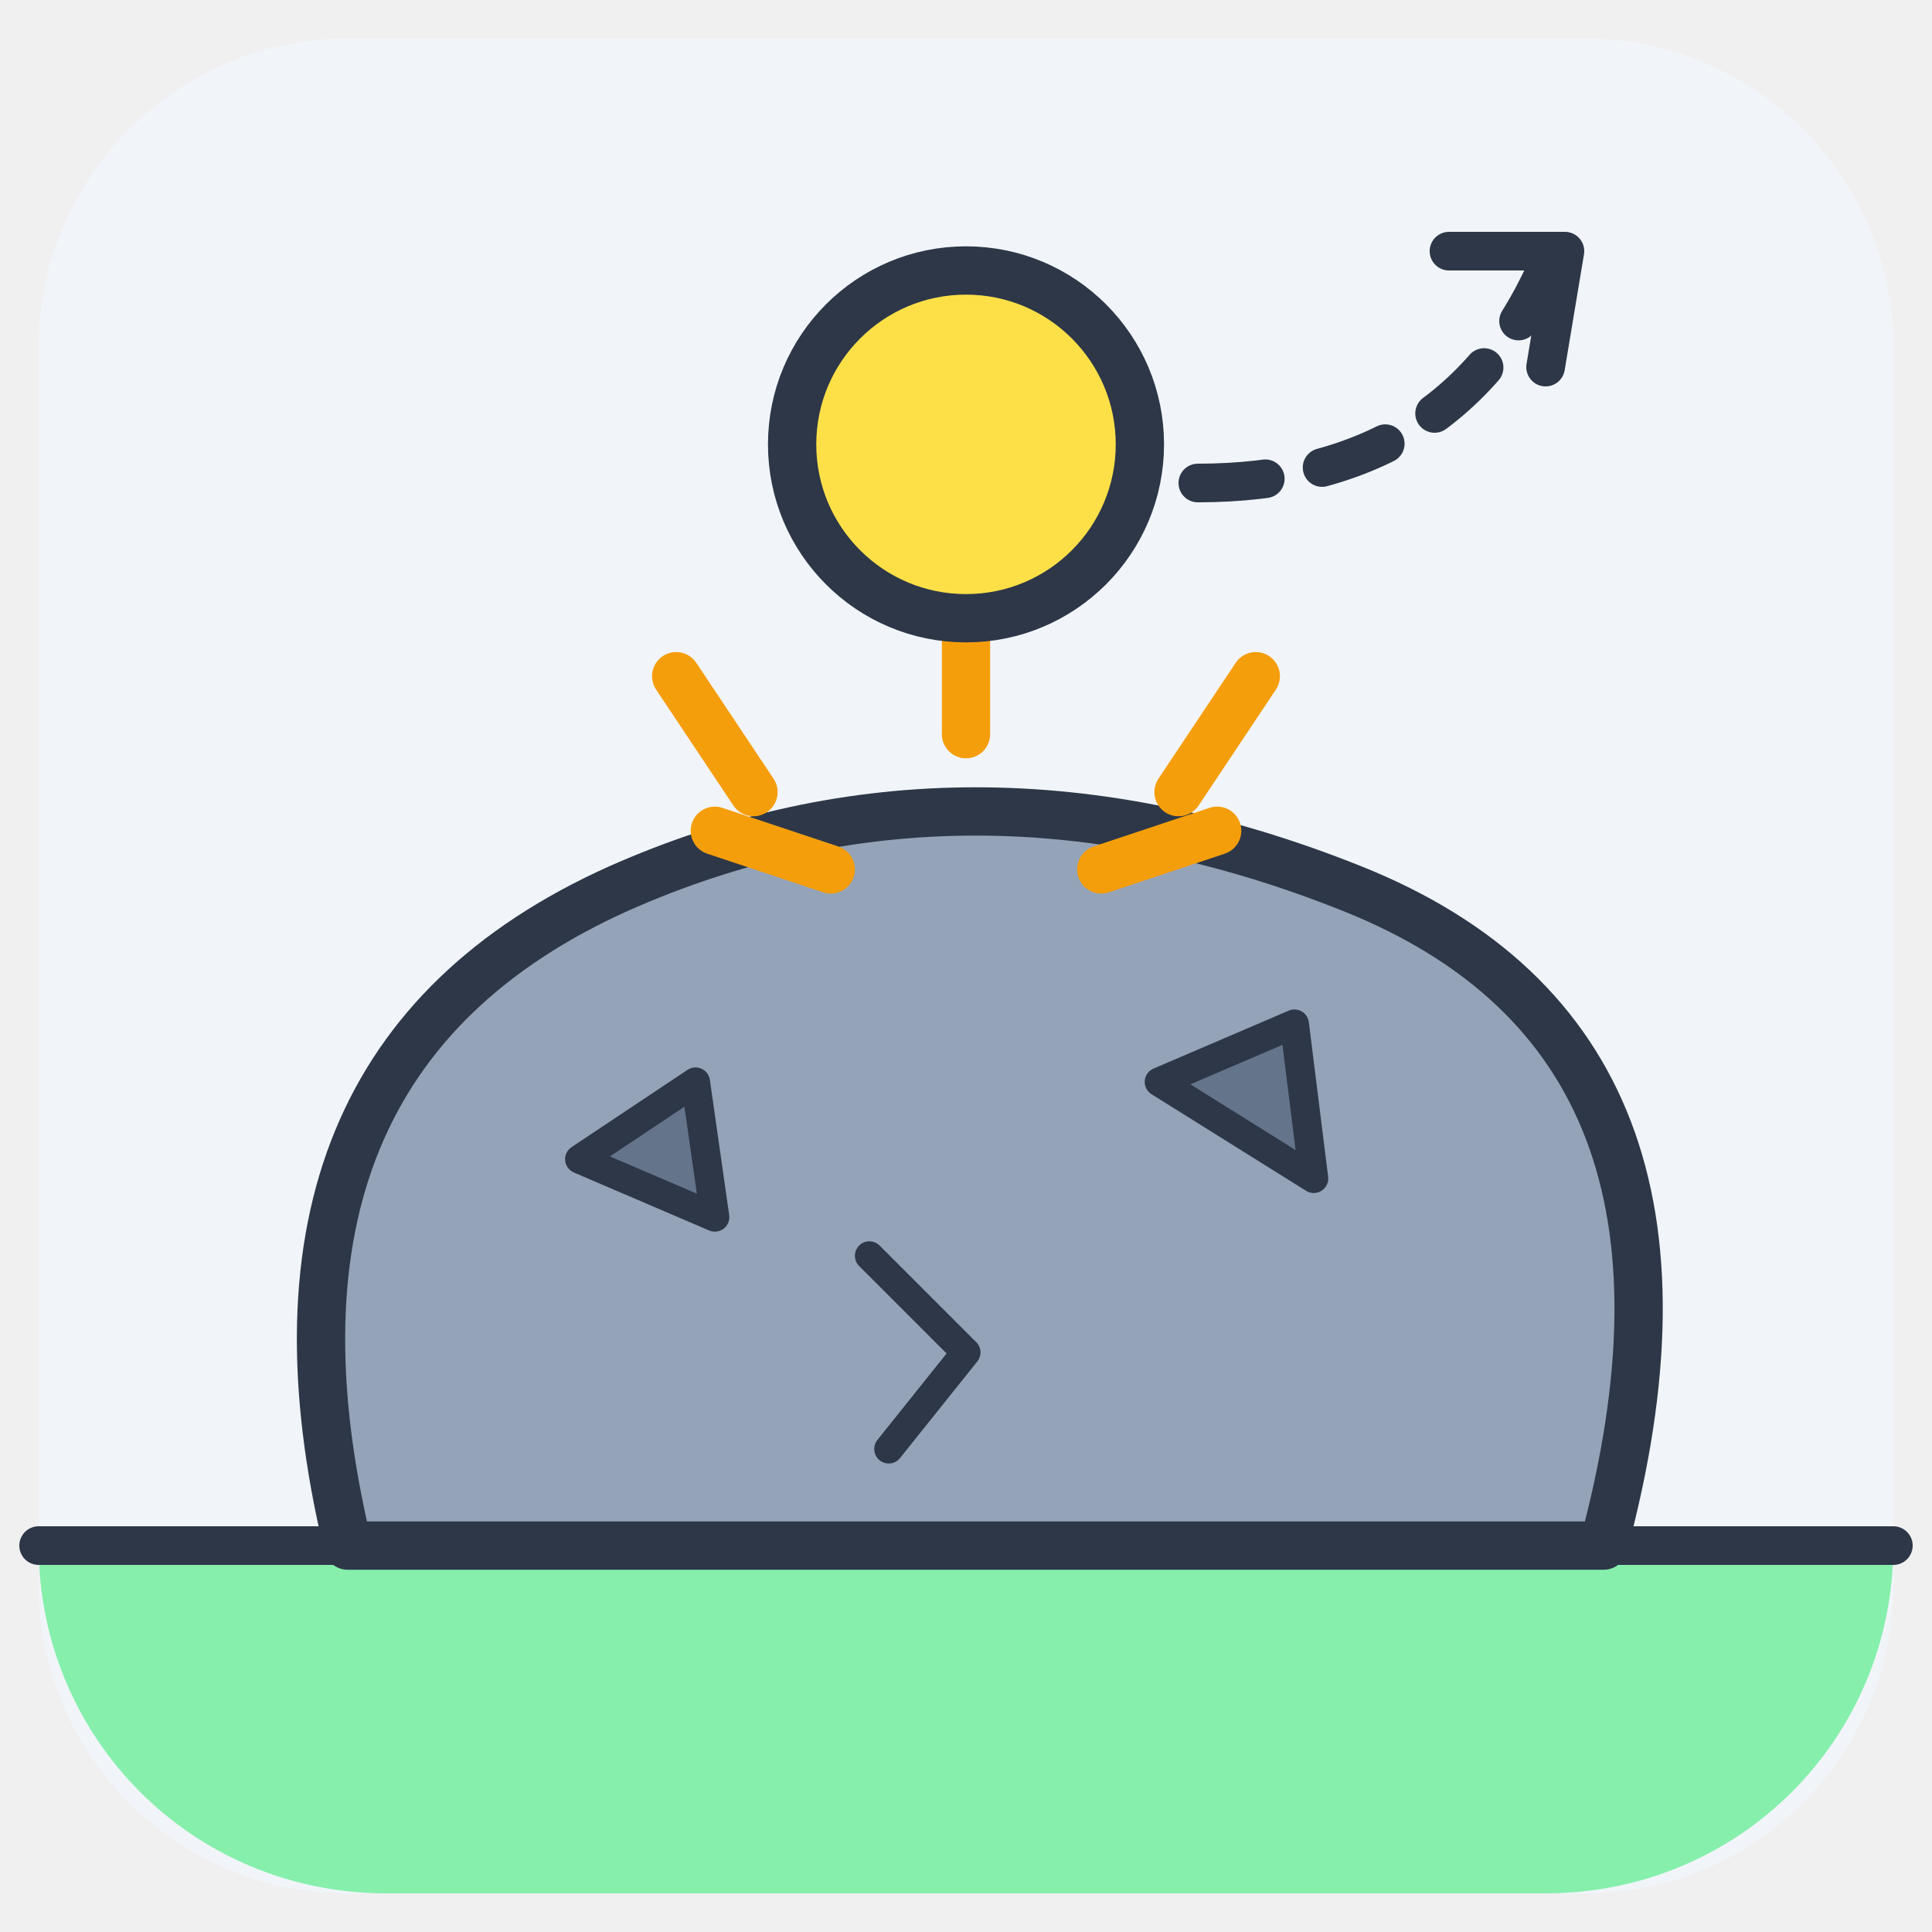
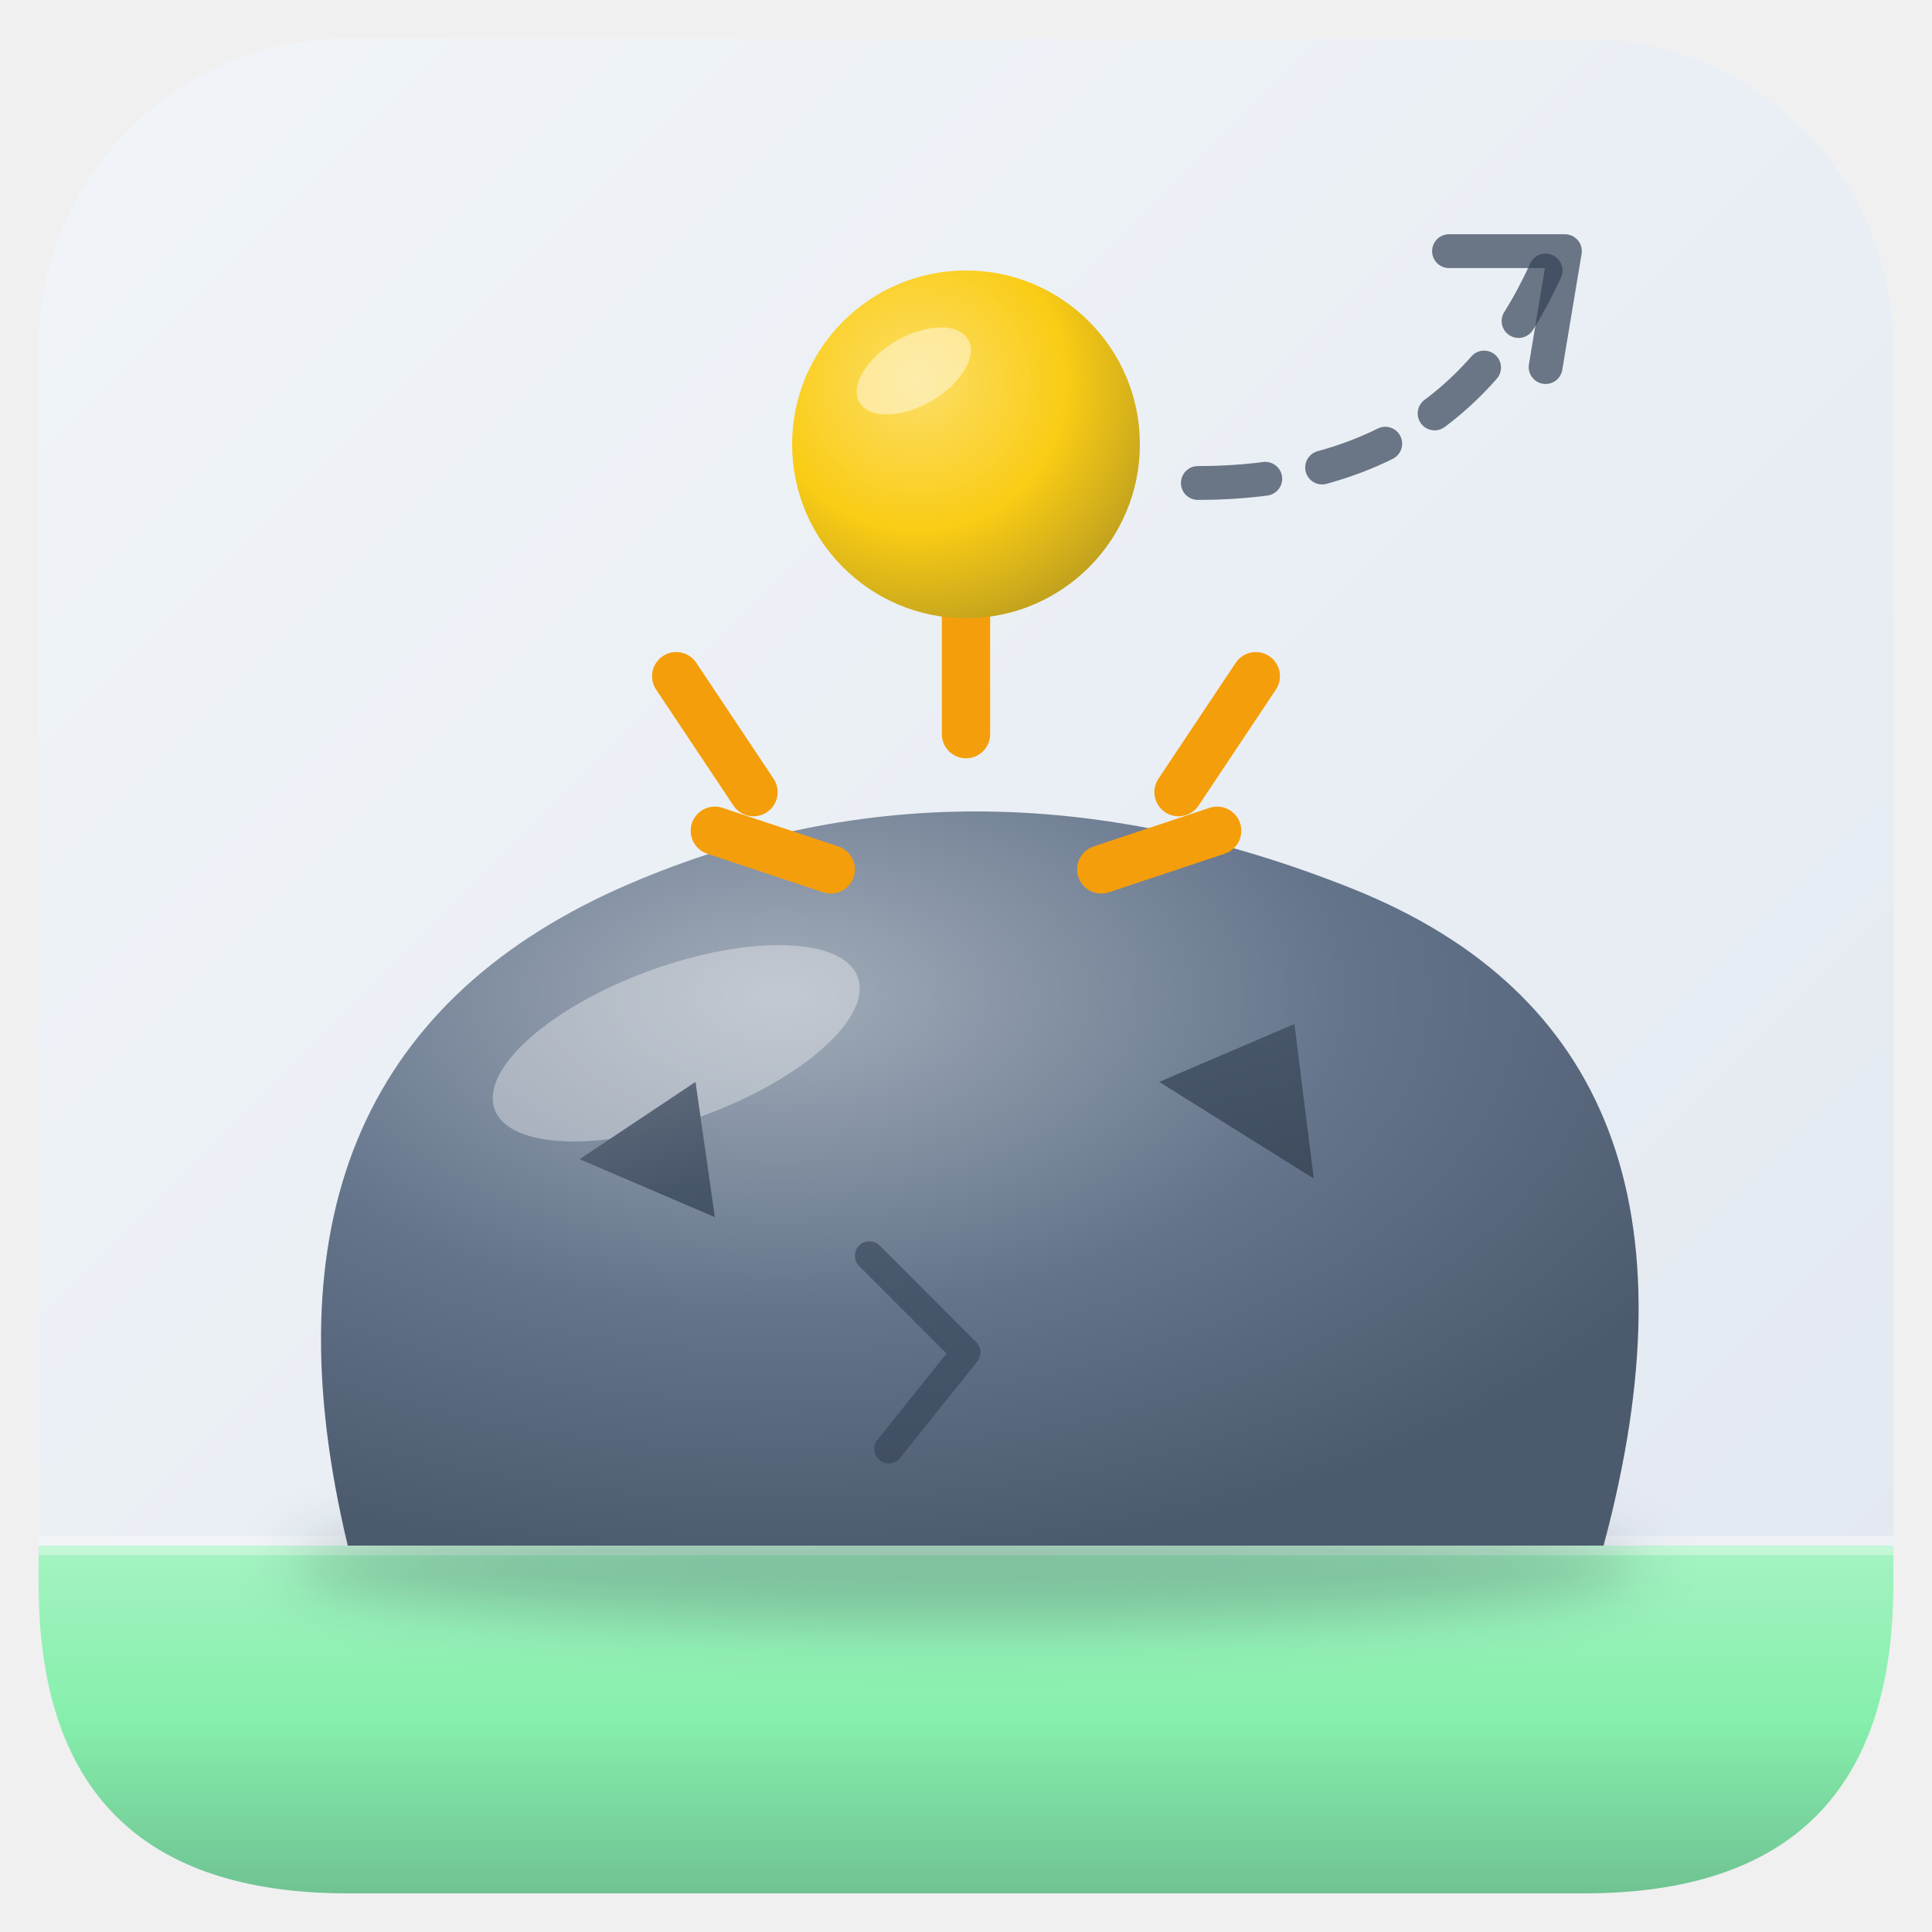
<svg xmlns="http://www.w3.org/2000/svg" viewBox="0 0 200 200" role="img" aria-label="קשה">
-   <rect x="4" y="4" width="192" height="192" rx="32" fill="#F1F5F9" />
-   <path d="M4 160H196C196 180 180 196 160 196H40C20 196 4 180 4 160Z" fill="#86EFAC" />
-   <g stroke="#2D3748" stroke-width="5" stroke-linejoin="round" stroke-linecap="round">
-     <path d="M4 160 H196" stroke-width="4" />
-     <path d="M36 160 Q24 110 64 92 Q100 76 140 92 Q180 108 166 160 Z" fill="#94A3B8" />
-     <path d="M60 120 L72 112 L74 126 Z M120 112 L134 106 L136 122 Z" fill="#64748B" stroke-width="3" />
-     <path d="M90 130 L100 140 L92 150" fill="none" stroke-width="3" />
-     <path d="M78 82 L70 70 M100 76 V62 M122 82 L130 70 M86 90 L74 86 M114 90 L126 86" stroke="#F59E0B" stroke-width="5" />
-     <circle cx="100" cy="46" r="18" fill="#FDE047" />
-     <path d="M124 50 Q150 50 160 28" fill="none" stroke-width="4" stroke-dasharray="7 6" />
-     <path d="M150 26 L162 26 L160 38" fill="none" stroke-width="4" />
-   </g>
+   <defs>
+     <linearGradient id="soft-hard-opposite-g0" x1="0" y1="0" x2="1" y2="1">
+       <stop offset="0" stop-color="#F1F5F9" />
+       <stop offset="1" stop-color="#E2E8F0" />
+     </linearGradient>
+     <linearGradient id="soft-hard-opposite-g1" x1="0" y1="0" x2="0" y2="1">
+       <stop offset="0" stop-color="#a4f3c1" />
+       <stop offset=".5" stop-color="#86EFAC" />
+       <stop offset="1" stop-color="#6fc392" />
+     </linearGradient>
+     <radialGradient id="soft-hard-opposite-g2" cx="0.35" cy="0.25" r="0.78">
+       <stop offset="0" stop-color="#a2acb9" />
+       <stop offset=".55" stop-color="#64748B" />
+       <stop offset="1" stop-color="#4c5a6e" />
+     </radialGradient>
+     <linearGradient id="soft-hard-opposite-g3" x1="0" y1="0" x2="1" y2="1">
+       <stop offset="0" stop-color="#6c7787" />
+       <stop offset=".5" stop-color="#475569" />
+       <stop offset="1" stop-color="#3c495b" />
+     </linearGradient>
+     <radialGradient id="soft-hard-opposite-g4" cx="0.36" cy="0.32" r="0.78">
+       <stop offset="0" stop-color="#fcde67" />
+       <stop offset=".55" stop-color="#FACC15" />
+       <stop offset="1" stop-color="#b89b1f" />
+     </radialGradient>
+     <filter id="soft-hard-opposite-blur" x="-30%" y="-60%" width="160%" height="220%">
+       <feGaussianBlur stdDeviation="3" />
+     </filter>
+   </defs>
+   <rect x="4" y="4" width="192" height="192" rx="32" fill="url(#soft-hard-opposite-g0)" />
+   <path d="M4 160 H196 V164 Q196 196 164 196 H36 Q4 196 4 164Z" fill="url(#soft-hard-opposite-g1)" />
+   <path d="M4 160 H196" stroke="#fff" stroke-width="2" opacity=".35" />
+   <ellipse cx="100" cy="162" rx="70" ry="6" fill="#1E293B" opacity="0.25" filter="url(#soft-hard-opposite-blur)" />
+   <path d="M36 160 Q24 110 64 92 Q100 76 140 92 Q180 108 166 160 Z" fill="url(#soft-hard-opposite-g2)" />
+   <ellipse cx="70" cy="108" rx="20" ry="8" fill="#fff" opacity="0.35" transform="rotate(-20 70 108)" />
+   <path d="M60 120 L72 112 L74 126 Z M120 112 L134 106 L136 122 Z" fill="url(#soft-hard-opposite-g3)" />
+   <path d="M90 130 L100 140 L92 150" fill="none" stroke="#334155" stroke-width="3" stroke-linecap="round" stroke-linejoin="round" opacity="0.6" />
+   <path d="M78 82 L70 70 M100 76 V62 M122 82 L130 70 M86 90 L74 86 M114 90 L126 86" fill="none" stroke="#F59E0B" stroke-width="5" stroke-linecap="round" stroke-linejoin="round" />
+   <circle cx="100" cy="46" r="18" fill="url(#soft-hard-opposite-g4)" />
+   <ellipse cx="94.6" cy="38.4" rx="6.5" ry="3.6" fill="#fff" opacity="0.45" transform="rotate(-30 94.6 38.4)" />
+   <path d="M124 50 Q150 50 160 28" fill="none" stroke="#334155" stroke-width="3.5" stroke-dasharray="7 6" stroke-linecap="round" stroke-linejoin="round" opacity="0.7" />
+   <path d="M150 26 L162 26 L160 38" fill="none" stroke="#334155" stroke-width="3.5" stroke-linecap="round" stroke-linejoin="round" opacity="0.7" />
</svg>
